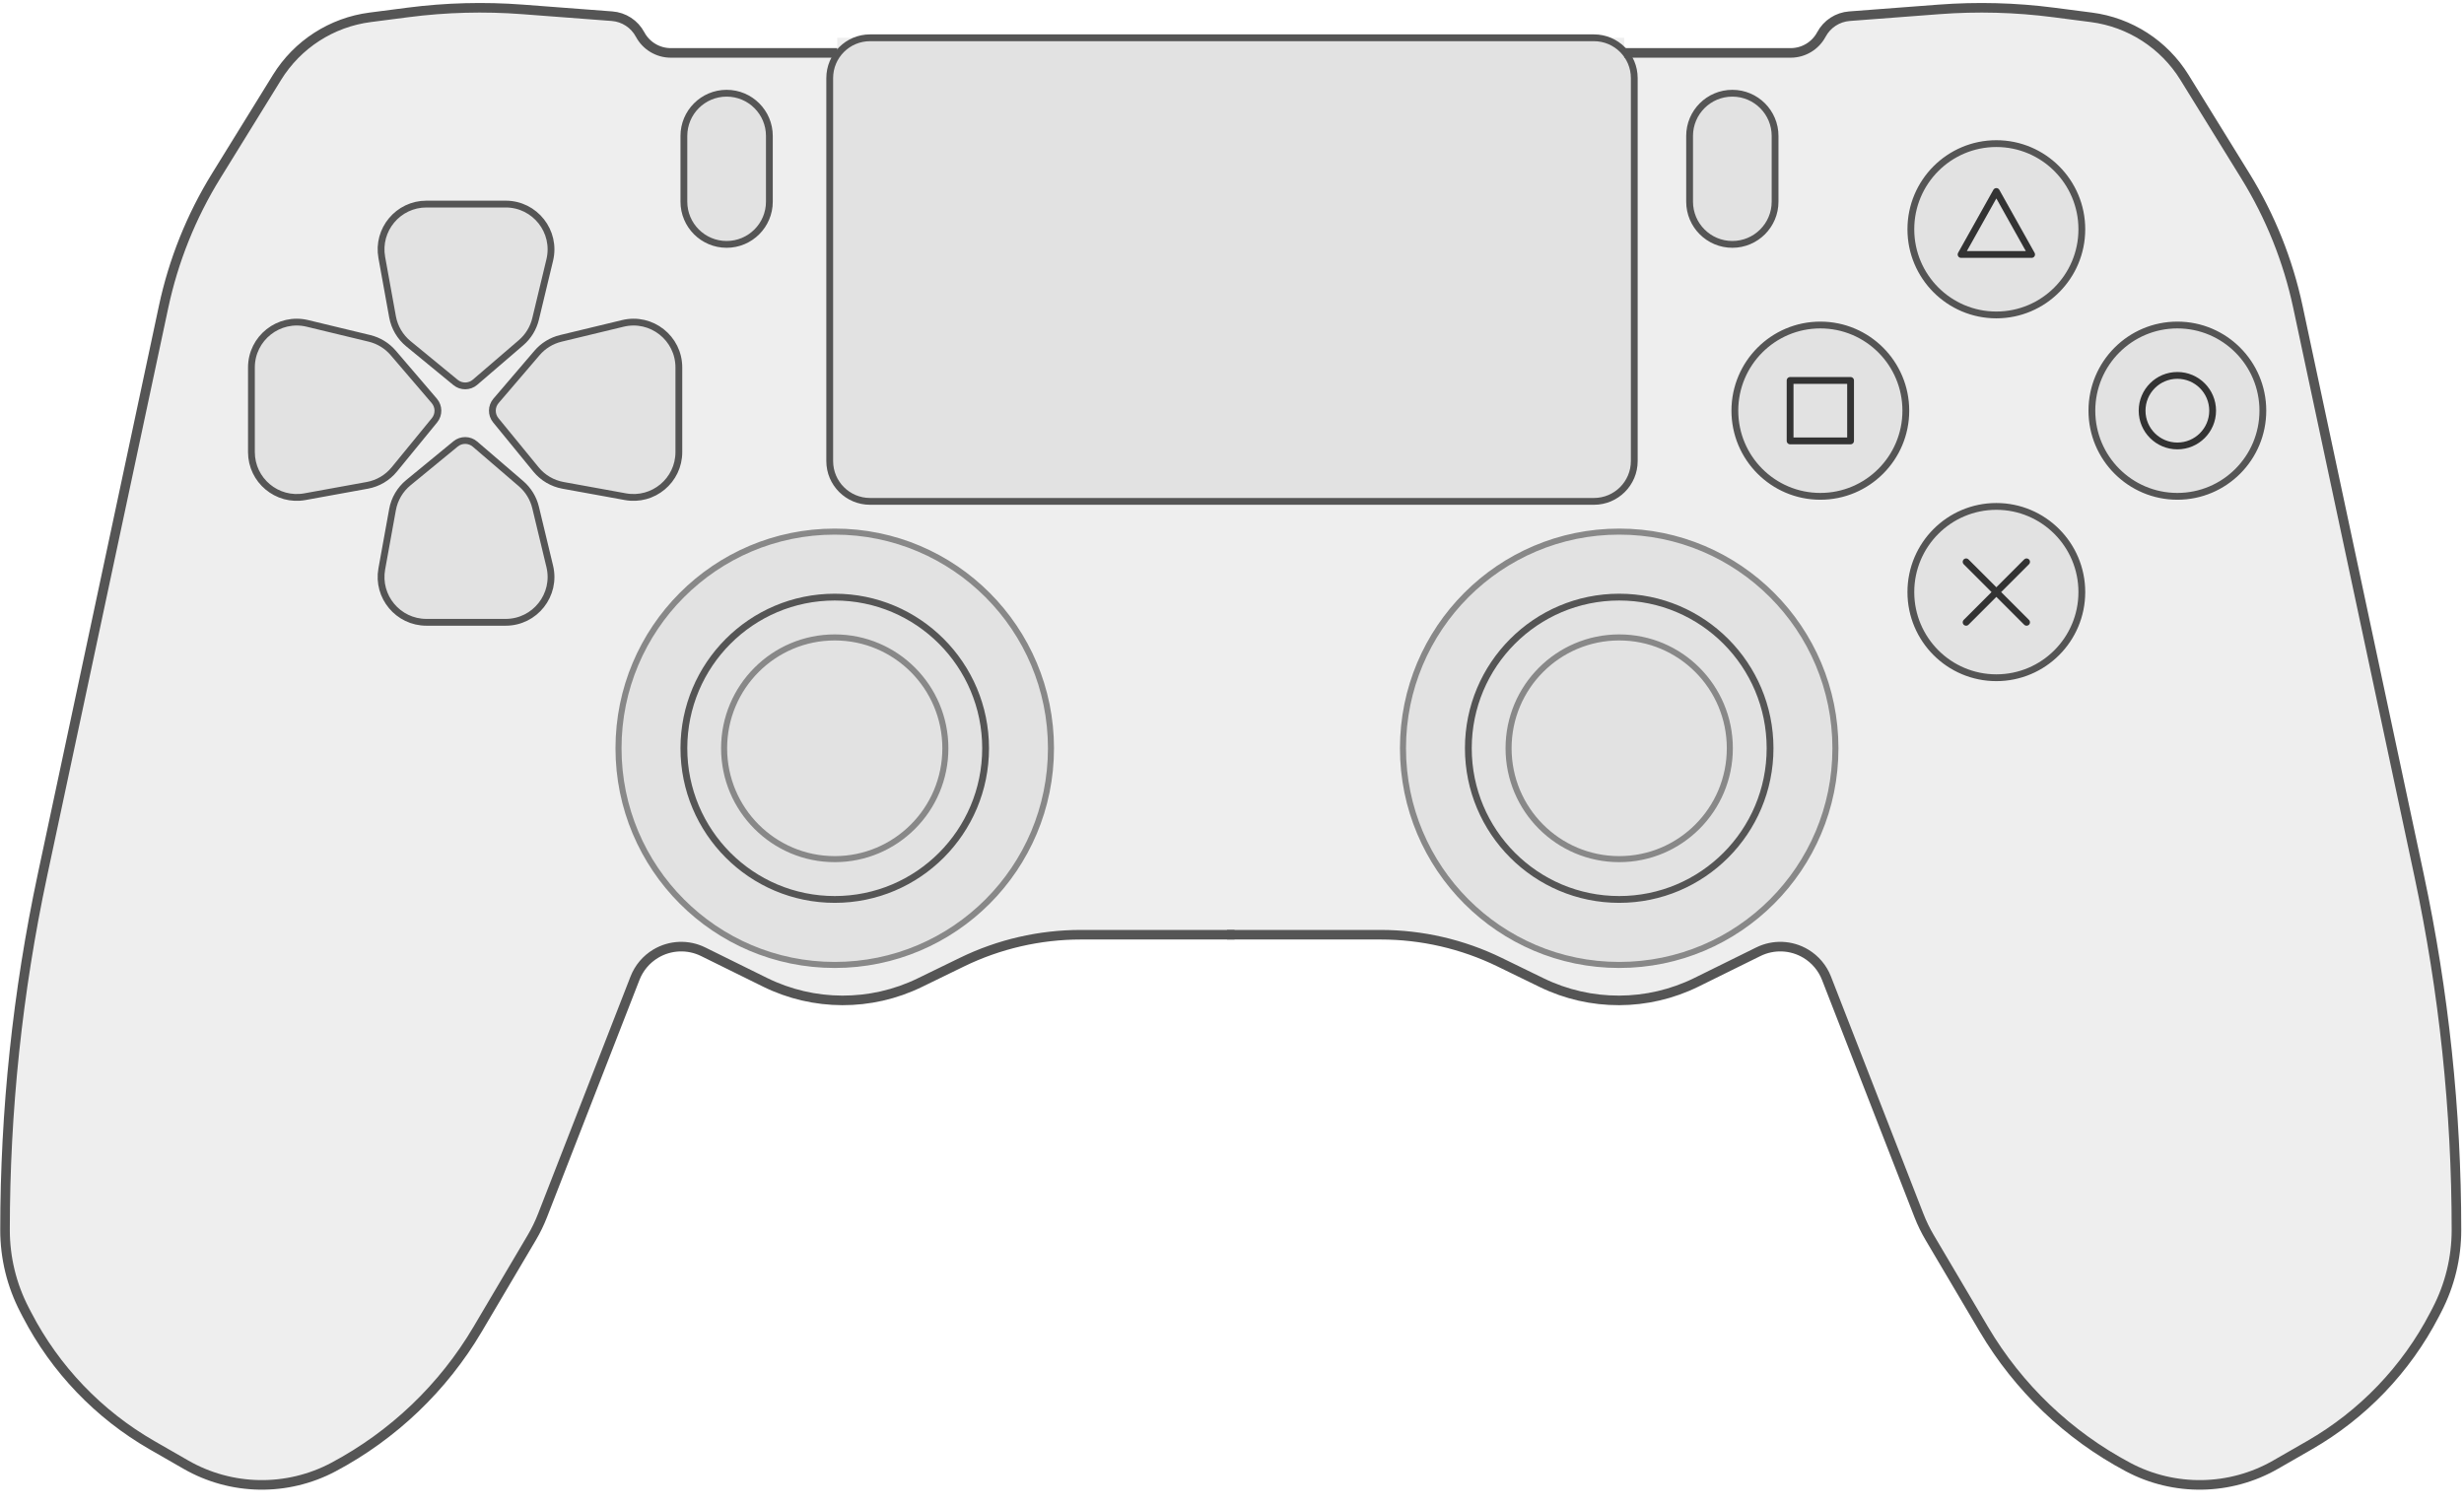
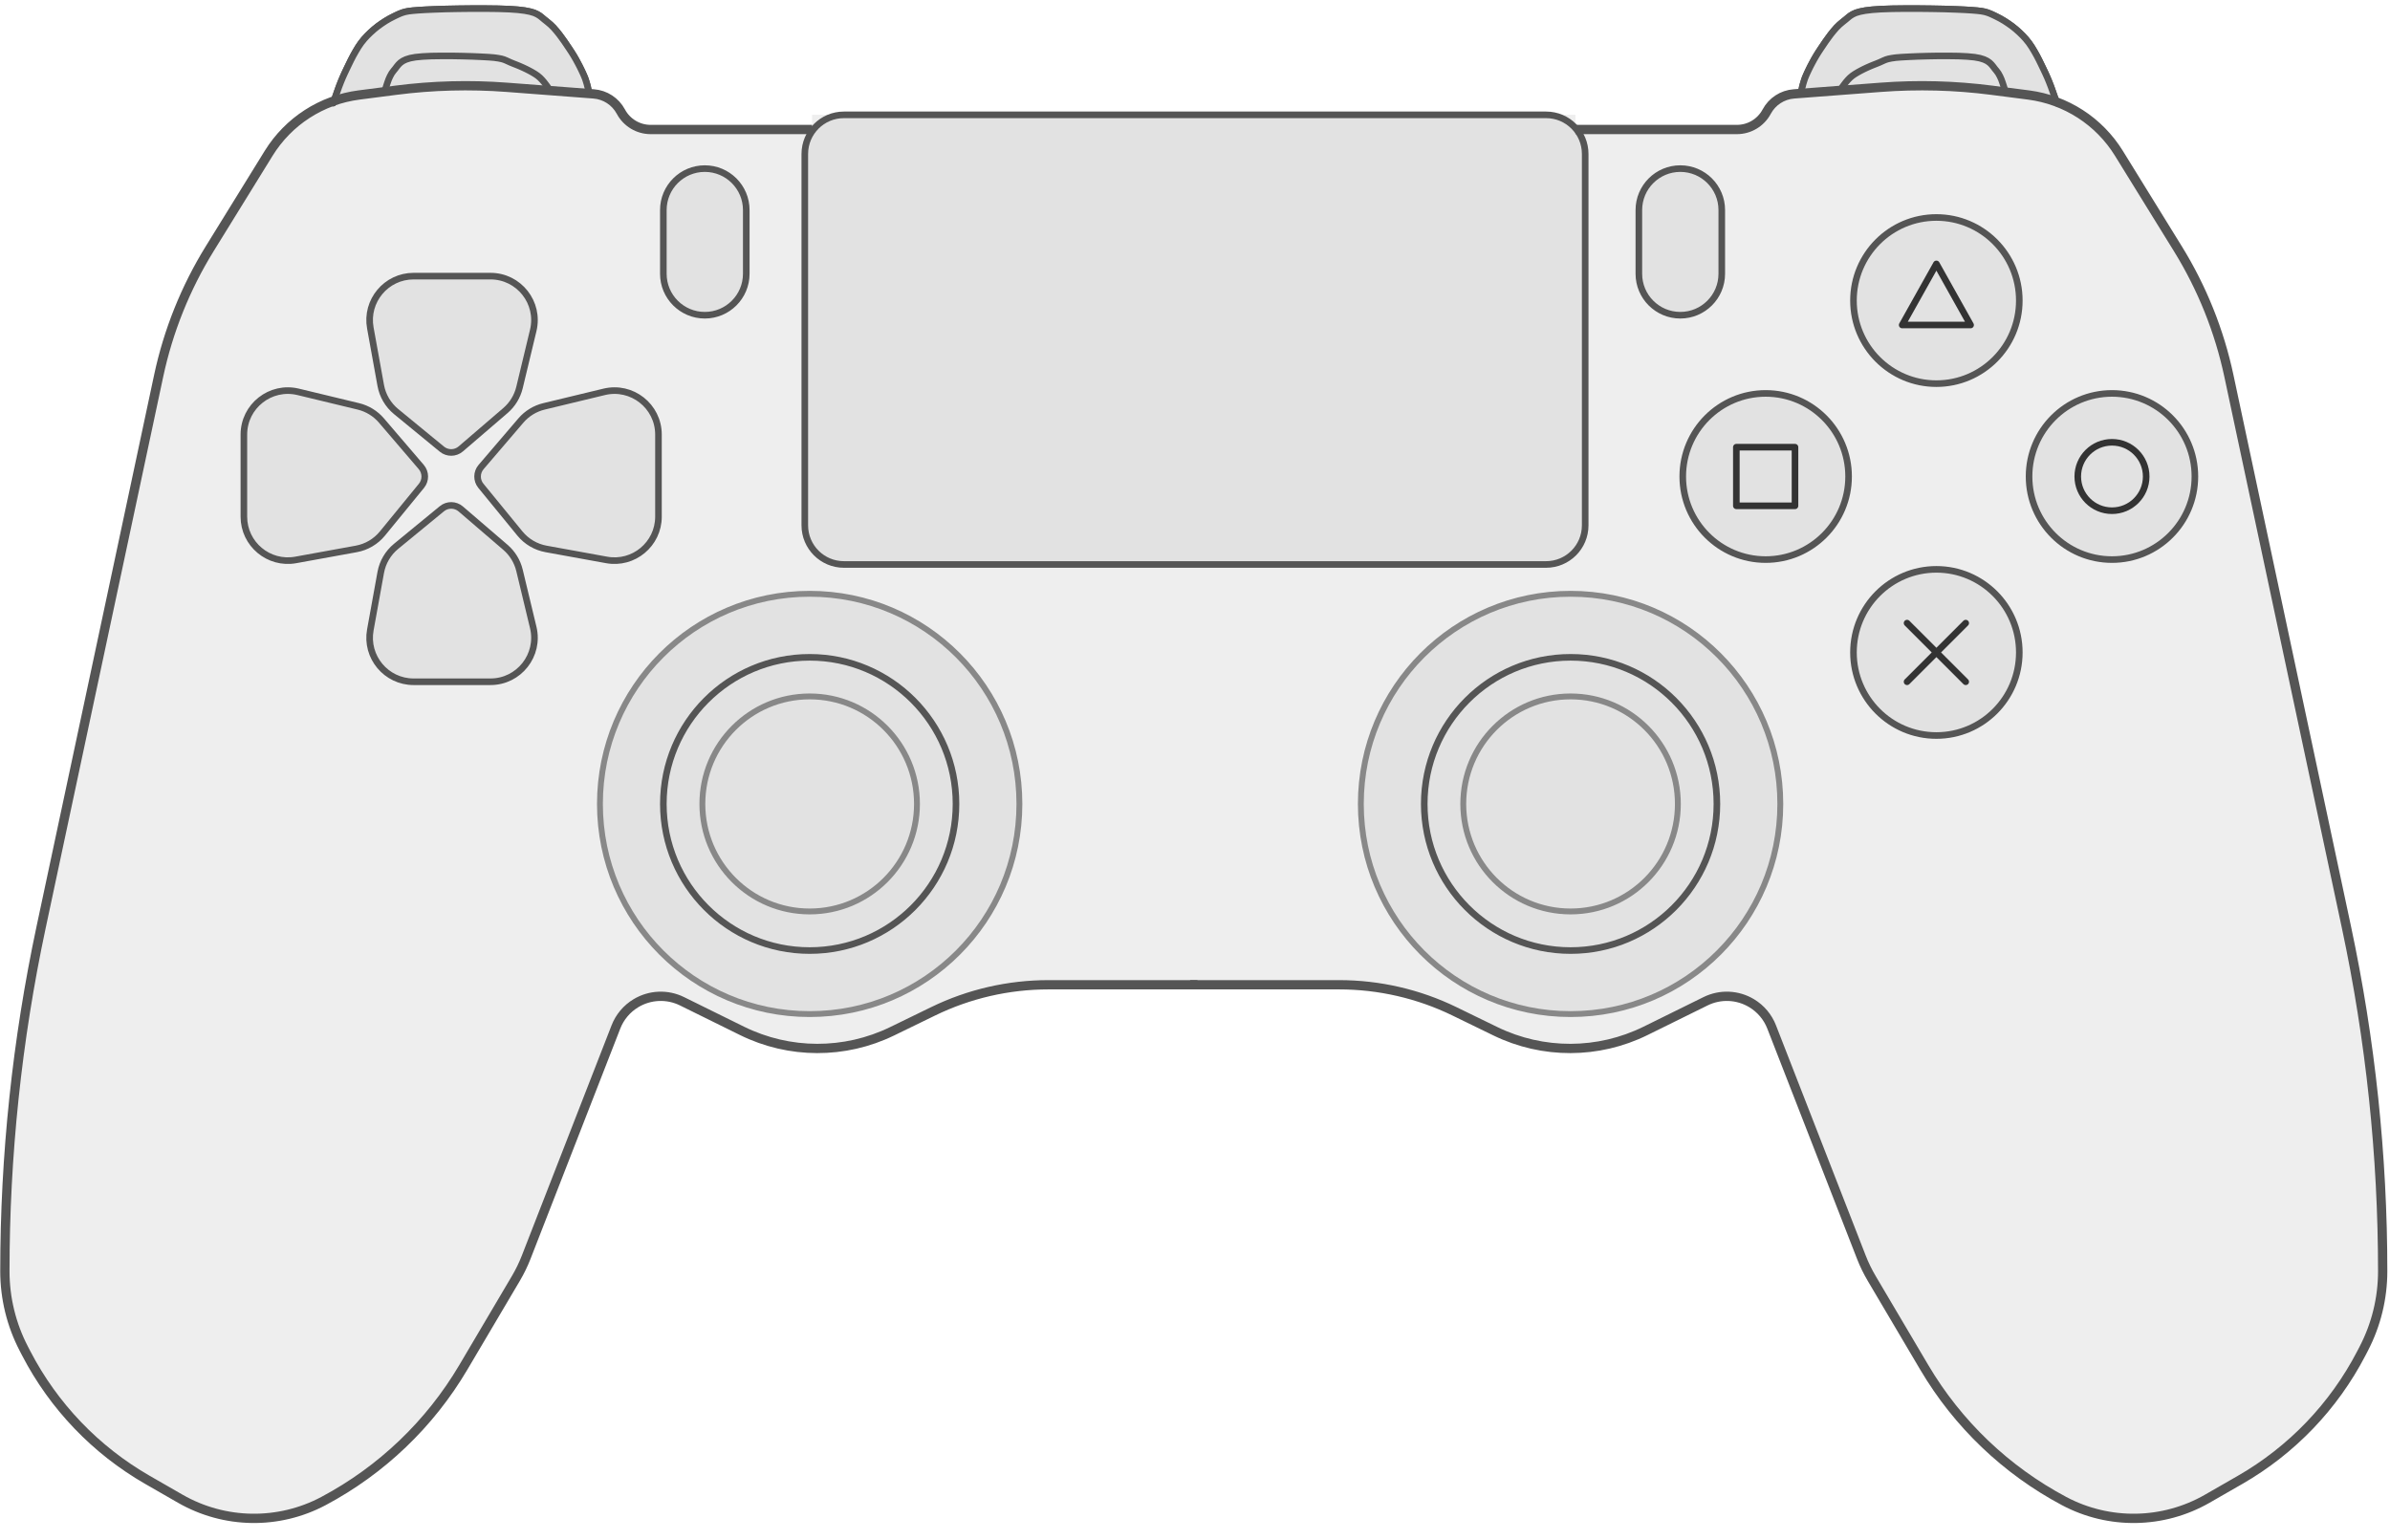
- <svg xmlns="http://www.w3.org/2000/svg" viewBox="0 0 489 299">
+ <svg xmlns="http://www.w3.org/2000/svg" viewBox="0 -16 489 315">
  <style>
/* preview only: platforms map these classes to theme tokens */
.ol{fill:none;stroke:#555;stroke-width:1.9;stroke-linejoin:round}
.body-fill{fill:#eee;stroke:none}
.key{fill:#e2e2e2;stroke:#555;stroke-width:1.35;stroke-linejoin:round}
.well{fill:#e2e2e2;stroke:#888;stroke-width:1.2}
.stick{fill:#e2e2e2;stroke:#555;stroke-width:1.35}
.cap{fill:#e2e2e2;stroke:#888;stroke-width:1.2}
.glyph{fill:none;stroke:#333;stroke-width:1.35;stroke-linecap:round;stroke-linejoin:round}
</style>
  <path class="body-fill" d="M166.16 10.5H133.129C130.579 10.5 128.235 9.096 127.033 6.846C125.919 4.762 123.817 3.392 121.46 3.213L103.697 1.864C96.126 1.29 88.517 1.491 80.987 2.464L73.454 3.438C65.812 4.426 59.023 8.807 54.973 15.362L42.9 34.905C37.955 42.908 34.425 51.704 32.463 60.905L8.425 173.663C3.487 196.823 0.998 220.439 0.998 244.12C0.998 249.626 2.322 255.051 4.858 259.938L5.364 260.914C10.984 271.743 19.595 280.731 30.175 286.809L36.88 290.661C45.913 295.85 56.978 296.033 66.177 291.145C78.047 284.838 87.946 275.377 94.784 263.804L105.542 245.598C106.367 244.202 107.078 242.741 107.666 241.229L126.02 194.13C126.811 192.101 128.252 190.391 130.119 189.269C132.989 187.543 136.54 187.396 139.544 188.877L151.818 194.933C161.495 199.706 172.836 199.737 182.538 195.015L190.915 190.937C198.266 187.359 206.335 185.5 214.512 185.5H244.999V7.5H166.16Z" />
  <path class="body-fill" d="M322.341 10.5H355.372C357.922 10.5 360.266 9.096 361.468 6.846C362.582 4.762 364.684 3.392 367.041 3.213L384.804 1.864C392.375 1.29 399.984 1.491 407.514 2.464L415.047 3.438C422.689 4.426 429.478 8.807 433.528 15.362L445.601 34.905C450.546 42.908 454.076 51.704 456.038 60.905L480.076 173.663C485.014 196.823 487.503 220.439 487.503 244.12C487.503 249.626 486.179 255.051 483.643 259.938L483.137 260.914C477.517 271.743 468.906 280.731 458.326 286.809L451.621 290.661C442.588 295.85 431.523 296.033 422.324 291.145C410.454 284.838 400.555 275.377 393.717 263.804L382.959 245.598C382.134 244.202 381.423 242.741 380.834 241.229L362.481 194.13C361.69 192.101 360.249 190.391 358.382 189.269C355.512 187.543 351.961 187.396 348.957 188.877L336.683 194.933C327.006 199.706 315.665 199.737 305.963 195.015L297.586 190.937C290.235 187.359 282.166 185.5 273.989 185.5H243.502V7.5H322.341Z" />
+   <path id="LeftTrigger" class="key" d="M67.69 4.88L68.18 5.09L68.41 4.42L68.69 3.63L69 2.74L69.34 1.79L69.71 0.83L70.1 -0.11L70.5 -1L70.91 -1.87L71.35 -2.78L71.8 -3.7L72.28 -4.63L72.79 -5.53L73.32 -6.41L73.89 -7.24L74.5 -8L75.15 -8.71L75.85 -9.39L76.58 -10.04L77.34 -10.65L78.13 -11.21L78.92 -11.73L79.71 -12.19L80.5 -12.6L81.2 -12.94L81.8 -13.21L82.35 -13.42L82.94 -13.59L83.62 -13.72L84.48 -13.82L85.59 -13.91L87 -14L88.87 -14.08L91.18 -14.16L93.78 -14.21L96.53 -14.24L99.28 -14.24L101.87 -14.21L104.16 -14.13L106 -14L107.38 -13.83L108.45 -13.62L109.27 -13.38L109.91 -13.09L110.43 -12.77L110.91 -12.39L111.41 -11.97L112 -11.5L112.64 -10.96L113.27 -10.34L113.86 -9.66L114.44 -8.94L114.99 -8.19L115.52 -7.45L116.02 -6.71L116.5 -6L116.96 -5.3L117.4 -4.59L117.82 -3.87L118.21 -3.15L118.58 -2.45L118.92 -1.76L119.23 -1.11L119.5 -0.5L119.74 0.09L119.93 0.68L120.1 1.25L120.24 1.79L120.35 2.29L120.45 2.74L120.53 3.11L120.56 3.14L120.33 3.13L119.64 3.07L118.95 3.02L118.26 2.97L117.57 2.92L116.88 2.87L116.2 2.81L115.51 2.76L114.82 2.71L114.13 2.66L113.44 2.6L112.75 2.55L112.06 2.5L111.37 2.45L110.69 2.39L110 2.34L109.31 2.29L108.62 2.24L107.93 2.19L107.24 2.13L106.55 2.08L105.87 2.03L105.18 1.98L104.49 1.92L103.8 1.87L103.11 1.82L102.42 1.77L101.73 1.73L101.04 1.69L100.35 1.66L99.66 1.63L98.97 1.61L98.28 1.59L97.59 1.57L96.9 1.56L96.21 1.55L95.52 1.55L94.83 1.55L94.14 1.55L93.45 1.56L92.76 1.57L92.07 1.59L91.38 1.61L90.69 1.64L90 1.67L89.31 1.7L88.62 1.74L87.93 1.79L87.24 1.83L86.55 1.89L85.87 1.94L85.18 2L84.49 2.07L83.8 2.14L83.12 2.21L82.43 2.29L81.74 2.37L81.06 2.46L80.37 2.54L79.69 2.63L79 2.72L78.32 2.81L77.63 2.9L76.95 2.99L76.26 3.08L75.58 3.16L74.89 3.25L74.21 3.34L73.52 3.43L72.83 3.53L72.14 3.64L71.46 3.78L70.78 3.93L70.1 4.1L69.44 4.29L68.78 4.5L68.13 4.72Z" />
+   <path id="LeftTriggerFill" class="key" d="M67.69 4.88L68.18 5.09L68.41 4.42L68.69 3.63L69 2.74L69.34 1.79L69.71 0.83L70.1 -0.11L70.5 -1L70.91 -1.87L71.35 -2.78L71.8 -3.7L72.28 -4.63L72.79 -5.53L73.32 -6.41L73.89 -7.24L74.5 -8L75.15 -8.71L75.85 -9.39L76.58 -10.04L77.34 -10.65L78.13 -11.21L78.92 -11.73L79.71 -12.19L80.5 -12.6L81.2 -12.94L81.8 -13.21L82.35 -13.42L82.94 -13.59L83.62 -13.72L84.48 -13.82L85.59 -13.91L87 -14L88.87 -14.08L91.18 -14.16L93.78 -14.21L96.53 -14.24L99.28 -14.24L101.87 -14.21L104.16 -14.13L106 -14L107.38 -13.83L108.45 -13.62L109.27 -13.38L109.91 -13.09L110.43 -12.77L110.91 -12.39L111.41 -11.97L112 -11.5L112.64 -10.96L113.27 -10.34L113.86 -9.66L114.44 -8.94L114.99 -8.19L115.52 -7.45L116.02 -6.71L116.5 -6L116.96 -5.3L117.4 -4.59L117.82 -3.87L118.21 -3.15L118.58 -2.45L118.92 -1.76L119.23 -1.11L119.5 -0.5L119.74 0.09L119.93 0.68L120.1 1.25L120.24 1.79L120.35 2.29L120.45 2.74L120.53 3.11L120.56 3.14L120.33 3.13L119.64 3.07L118.95 3.02L118.26 2.97L117.57 2.92L116.88 2.87L116.2 2.81L115.51 2.76L114.82 2.71L114.13 2.66L113.44 2.6L112.75 2.55L112.06 2.5L111.37 2.45L110.69 2.39L110 2.34L109.31 2.29L108.62 2.24L107.93 2.19L107.24 2.13L106.55 2.08L105.87 2.03L105.18 1.98L104.49 1.92L103.8 1.87L103.11 1.82L102.42 1.77L101.73 1.73L101.04 1.69L100.35 1.66L99.66 1.63L98.97 1.61L98.28 1.59L97.59 1.57L96.9 1.56L96.21 1.55L95.52 1.55L94.83 1.55L94.14 1.55L93.45 1.56L92.76 1.57L92.07 1.59L91.38 1.61L90.69 1.64L90 1.67L89.31 1.7L88.62 1.74L87.93 1.79L87.24 1.83L86.55 1.89L85.87 1.94L85.18 2L84.49 2.07L83.8 2.14L83.12 2.21L82.43 2.29L81.74 2.37L81.06 2.46L80.37 2.54L79.69 2.63L79 2.72L78.32 2.81L77.63 2.9L76.95 2.99L76.26 3.08L75.58 3.16L74.89 3.25L74.21 3.34L73.52 3.43L72.83 3.53L72.14 3.64L71.46 3.78L70.78 3.93L70.1 4.1L69.44 4.29L68.78 4.5L68.13 4.72Z" />
+   <path id="LeftBumper" class="key" d="M78.55 2.78L78.73 2.64L78.88 2.15L79.06 1.57L79.27 0.93L79.51 0.26L79.8 -0.39L80.13 -0.99L80.5 -1.5L80.87 -1.95L81.2 -2.39L81.54 -2.8L81.93 -3.18L82.43 -3.53L83.08 -3.84L83.92 -4.1L85 -4.3L86.44 -4.44L88.25 -4.53L90.3 -4.56L92.47 -4.56L94.65 -4.52L96.71 -4.46L98.53 -4.38L100 -4.3L101.1 -4.21L101.95 -4.09L102.61 -3.96L103.12 -3.81L103.56 -3.63L103.98 -3.44L104.44 -3.23L105 -3L105.64 -2.75L106.3 -2.48L106.98 -2.18L107.64 -1.87L108.29 -1.54L108.91 -1.2L109.49 -0.85L110 -0.5L110.47 -0.11L110.9 0.33L111.3 0.79L111.66 1.26L111.99 1.7L112.27 2.11L112.51 2.45L112.75 2.55L112.52 2.53L111.83 2.48L111.15 2.43L110.46 2.38L109.77 2.33L109.08 2.27L108.39 2.22L107.7 2.17L107.01 2.12L106.32 2.06L105.64 2.01L104.95 1.96L104.26 1.91L103.57 1.85L102.88 1.81L102.19 1.76L101.5 1.72L100.81 1.68L100.12 1.65L99.43 1.62L98.74 1.6L98.05 1.58L97.36 1.56L96.67 1.55L95.98 1.55L95.29 1.54L94.6 1.55L93.91 1.55L93.22 1.56L92.53 1.58L91.84 1.6L91.15 1.62L90.46 1.65L89.77 1.68L89.08 1.72L88.39 1.76L87.7 1.8L87.01 1.85L86.32 1.9L85.64 1.96L84.95 2.02L84.26 2.09L83.57 2.16L82.89 2.24L82.2 2.31L81.51 2.4L80.83 2.48L80.14 2.57L79.46 2.66L78.77 2.75Z" />
+   <path id="RightTrigger" class="key" d="M421.23 5.04L420.82 5.09L420.59 4.42L420.31 3.63L420 2.74L419.66 1.79L419.29 0.83L418.9 -0.11L418.5 -1L418.09 -1.87L417.65 -2.78L417.2 -3.7L416.72 -4.63L416.21 -5.53L415.68 -6.41L415.11 -7.24L414.5 -8L413.85 -8.71L413.15 -9.39L412.42 -10.04L411.66 -10.65L410.87 -11.21L410.08 -11.73L409.29 -12.19L408.5 -12.6L407.8 -12.94L407.2 -13.21L406.65 -13.42L406.06 -13.59L405.38 -13.72L404.52 -13.82L403.41 -13.91L402 -14L400.13 -14.08L397.82 -14.16L395.22 -14.21L392.47 -14.24L389.72 -14.24L387.13 -14.21L384.84 -14.13L383 -14L381.62 -13.83L380.55 -13.62L379.73 -13.38L379.09 -13.09L378.57 -12.77L378.09 -12.39L377.59 -11.97L377 -11.5L376.36 -10.96L375.73 -10.34L375.14 -9.66L374.56 -8.94L374.01 -8.19L373.48 -7.45L372.98 -6.71L372.5 -6L372.04 -5.3L371.6 -4.59L371.18 -3.87L370.79 -3.15L370.42 -2.45L370.08 -1.76L369.77 -1.11L369.5 -0.5L369.26 0.09L369.07 0.68L368.9 1.25L368.76 1.79L368.65 2.29L368.55 2.74L368.47 3.11L368.4 3.11L368.63 3.09L369.32 3.04L370.01 2.99L370.7 2.94L371.39 2.88L372.08 2.83L372.76 2.78L373.45 2.73L374.14 2.67L374.83 2.62L375.52 2.57L376.21 2.52L376.9 2.46L377.59 2.41L378.27 2.36L378.96 2.31L379.65 2.26L380.34 2.2L381.03 2.15L381.72 2.1L382.41 2.05L383.09 1.99L383.78 1.94L384.47 1.89L385.16 1.84L385.85 1.79L386.54 1.75L387.23 1.71L387.92 1.67L388.61 1.64L389.3 1.61L389.99 1.59L390.68 1.57L391.37 1.56L392.06 1.55L392.75 1.55L393.44 1.55L394.13 1.55L394.82 1.56L395.51 1.57L396.2 1.58L396.89 1.6L397.58 1.63L398.27 1.66L398.96 1.69L399.65 1.73L400.34 1.77L401.03 1.82L401.72 1.87L402.41 1.92L403.09 1.98L403.78 2.05L404.47 2.11L405.16 2.18L405.84 2.26L406.53 2.34L407.22 2.43L407.9 2.51L408.59 2.6L409.27 2.69L409.96 2.78L410.64 2.87L411.33 2.96L412.01 3.05L412.7 3.13L413.38 3.22L414.06 3.31L414.75 3.4L415.44 3.49L416.13 3.6L416.82 3.73L417.5 3.88L418.17 4.04L418.84 4.22L419.5 4.42L420.16 4.64L420.81 4.88Z" />
+   <path id="RightTriggerFill" class="key" d="M421.23 5.04L420.82 5.09L420.59 4.42L420.31 3.63L420 2.74L419.66 1.79L419.29 0.83L418.9 -0.11L418.5 -1L418.09 -1.87L417.65 -2.78L417.2 -3.7L416.72 -4.63L416.21 -5.53L415.68 -6.41L415.11 -7.24L414.5 -8L413.85 -8.71L413.15 -9.39L412.42 -10.04L411.66 -10.65L410.87 -11.21L410.08 -11.73L409.29 -12.19L408.5 -12.6L407.8 -12.94L407.2 -13.21L406.65 -13.42L406.06 -13.59L405.38 -13.72L404.52 -13.82L403.41 -13.91L402 -14L400.13 -14.08L397.82 -14.16L395.22 -14.21L392.47 -14.24L389.72 -14.24L387.13 -14.21L384.84 -14.13L383 -14L381.62 -13.83L380.55 -13.62L379.73 -13.38L379.09 -13.09L378.57 -12.77L378.09 -12.39L377.59 -11.97L377 -11.5L376.36 -10.96L375.73 -10.34L375.14 -9.66L374.56 -8.94L374.01 -8.19L373.48 -7.45L372.98 -6.71L372.5 -6L372.04 -5.3L371.6 -4.59L371.18 -3.87L370.79 -3.15L370.42 -2.45L370.08 -1.76L369.77 -1.11L369.5 -0.5L369.26 0.09L369.07 0.68L368.9 1.25L368.76 1.79L368.65 2.29L368.55 2.74L368.47 3.11L368.4 3.11L368.63 3.09L369.32 3.04L370.01 2.99L370.7 2.94L371.39 2.88L372.08 2.83L372.76 2.78L373.45 2.73L374.14 2.67L374.83 2.62L375.52 2.57L376.21 2.52L376.9 2.46L377.59 2.41L378.27 2.36L378.96 2.31L379.65 2.26L380.34 2.2L381.03 2.15L381.72 2.1L382.41 2.05L383.09 1.99L383.78 1.94L384.47 1.89L385.16 1.84L385.85 1.79L386.54 1.75L387.23 1.71L387.92 1.67L388.61 1.64L389.3 1.61L389.99 1.59L390.68 1.57L391.37 1.56L392.06 1.55L392.75 1.55L393.44 1.55L394.13 1.55L394.82 1.56L395.51 1.57L396.2 1.58L396.89 1.6L397.58 1.63L398.27 1.66L398.96 1.69L399.65 1.73L400.34 1.77L401.03 1.82L401.72 1.87L402.41 1.92L403.09 1.98L403.78 2.05L404.47 2.11L405.16 2.18L405.84 2.26L406.53 2.34L407.22 2.43L407.9 2.51L408.59 2.6L409.27 2.69L409.96 2.78L410.64 2.87L411.33 2.96L412.01 3.05L412.7 3.13L413.38 3.22L414.06 3.31L414.75 3.4L415.44 3.49L416.13 3.6L416.82 3.73L417.5 3.88L418.17 4.04L418.84 4.22L419.5 4.42L420.16 4.64L420.81 4.88Z" />
+   <path id="RightBumper" class="key" d="M410.41 2.84L410.27 2.64L410.12 2.15L409.94 1.57L409.73 0.93L409.49 0.26L409.2 -0.39L408.87 -0.99L408.5 -1.5L408.13 -1.95L407.8 -2.39L407.46 -2.8L407.07 -3.18L406.57 -3.53L405.92 -3.84L405.08 -4.1L404 -4.3L402.56 -4.44L400.75 -4.53L398.7 -4.56L396.53 -4.56L394.35 -4.52L392.29 -4.46L390.47 -4.38L389 -4.3L387.9 -4.21L387.05 -4.09L386.39 -3.96L385.88 -3.81L385.44 -3.63L385.02 -3.44L384.56 -3.23L384 -3L383.36 -2.75L382.7 -2.48L382.02 -2.18L381.36 -1.87L380.71 -1.54L380.09 -1.2L379.51 -0.85L379 -0.5L378.53 -0.11L378.1 0.33L377.7 0.79L377.34 1.26L377.01 1.7L376.73 2.11L376.49 2.45L376.21 2.52L376.44 2.5L377.13 2.45L377.81 2.39L378.5 2.34L379.19 2.29L379.88 2.24L380.57 2.19L381.26 2.13L381.95 2.08L382.64 2.03L383.32 1.98L384.01 1.92L384.7 1.87L385.39 1.82L386.08 1.77L386.77 1.73L387.46 1.69L388.15 1.66L388.84 1.63L389.53 1.61L390.22 1.59L390.91 1.57L391.6 1.56L392.29 1.55L392.98 1.55L393.67 1.55L394.36 1.55L395.05 1.56L395.74 1.57L396.43 1.59L397.12 1.61L397.81 1.64L398.5 1.67L399.19 1.7L399.88 1.74L400.57 1.79L401.26 1.83L401.95 1.89L402.64 1.94L403.32 2L404.01 2.07L404.7 2.14L405.39 2.21L406.07 2.29L406.76 2.37L407.44 2.46L408.13 2.54L408.81 2.63L409.5 2.72L410.18 2.81Z" />
  <rect class="key" fill="none" x="164.665" y="7.5" width="159.669" height="92" rx="8" />
  <path id="View" class="key" d="M135.722 26.983C135.722 22.298 139.52 18.5 144.205 18.5C148.89 18.5 152.688 22.298 152.688 26.983V40.017C152.688 44.702 148.89 48.5 144.205 48.5C139.52 48.5 135.722 44.702 135.722 40.017V26.983Z" />
  <path id="Menu" class="key" d="M335.314 26.983C335.314 22.298 339.112 18.5 343.797 18.5C348.482 18.5 352.279 22.298 352.279 26.983V40.017C352.279 44.702 348.482 48.5 343.797 48.5C339.112 48.5 335.314 44.702 335.314 40.017V26.983Z" />
  <path id="DPadUp" class="key" d="M75.77 51.105C74.769 45.581 79.013 40.5 84.626 40.5H100.351C106.173 40.5 110.463 45.943 109.102 51.604L106.293 63.287C105.851 65.126 104.841 66.779 103.407 68.011L94.27 75.859C93.165 76.808 91.537 76.826 90.412 75.902L81.046 68.213C79.396 66.859 78.281 64.962 77.9 62.862L75.77 51.105Z" />
  <path id="DPadDown" class="key" d="M75.77 112.896C74.769 118.418 79.013 123.5 84.626 123.5H100.351C106.173 123.5 110.463 118.057 109.102 112.396L106.293 100.713C105.851 98.874 104.841 97.221 103.407 95.989L94.27 88.141C93.165 87.192 91.537 87.174 90.412 88.098L81.046 95.787C79.396 97.141 78.281 99.038 77.9 101.138L75.77 112.896Z" />
  <path id="DPadLeft" class="key" d="M60.508 98.571C54.983 99.576 49.898 95.331 49.898 89.716V72.929C49.898 67.105 55.346 62.814 61.008 64.18L73.32 67.15C75.161 67.594 76.815 68.607 78.046 70.046L86.188 79.557C87.133 80.661 87.151 82.283 86.231 83.407L78.249 93.163C76.895 94.818 74.997 95.937 72.893 96.32L60.508 98.571Z" />
  <path id="DPadRight" class="key" d="M124.115 98.571C129.639 99.576 134.724 95.331 134.724 89.716V72.929C134.724 67.105 129.276 62.814 123.614 64.18L111.303 67.15C109.462 67.594 107.807 68.607 106.576 70.046L98.435 79.557C97.49 80.661 97.472 82.283 98.392 83.407L106.373 93.163C107.727 94.818 109.626 95.937 111.729 96.32L124.115 98.571Z" />
  <ellipse id="Y" class="key" cx="396.19" cy="45.5" rx="16.965" ry="17" />
  <ellipse id="X" class="key" cx="361.261" cy="81.5" rx="16.965" ry="17" />
  <ellipse id="B" class="key" cx="432.116" cy="81.5" rx="16.965" ry="17" />
  <ellipse id="A" class="key" cx="396.19" cy="117.5" rx="16.965" ry="17" />
  <ellipse class="well" cx="165.661" cy="148.5" rx="42.912" ry="43" />
  <ellipse class="well" cx="321.343" cy="148.5" rx="42.912" ry="43" />
  <g id="LeftThumbstick" data-travel="10">
    <ellipse class="stick" cx="165.661" cy="148.5" rx="29.939" ry="30" />
    <ellipse id="LeftThumbstickClick" class="cap" cx="165.661" cy="148.5" rx="21.955" ry="22" />
  </g>
  <g id="RightThumbstick" data-travel="10">
    <ellipse class="stick" cx="321.343" cy="148.5" rx="29.939" ry="30" />
    <ellipse id="RightThumbstickClick" class="cap" cx="321.343" cy="148.5" rx="21.955" ry="22" />
  </g>
  <path class="glyph" data-for="A" d="M390.19 111.5L402.19 123.5M402.19 111.5L390.19 123.5" />
  <path class="glyph" data-for="B" d="M439.116 81.5A7 7 0 1 1 425.116 81.5A7 7 0 1 1 439.116 81.5Z" />
  <path class="glyph" data-for="X" d="M355.261 75.5H367.261V87.5H355.261Z" />
  <path class="glyph" data-for="Y" d="M396.19 38.0L403.19 50.5H389.19Z" />
  <path class="ol" d="M166.16 10.5H133.129C130.579 10.5 128.235 9.096 127.033 6.846C125.919 4.762 123.817 3.392 121.46 3.213L103.697 1.864C96.126 1.29 88.517 1.491 80.987 2.464L73.454 3.438C65.812 4.426 59.023 8.807 54.973 15.362L42.9 34.905C37.955 42.908 34.425 51.704 32.463 60.905L8.425 173.663C3.487 196.823 0.998 220.439 0.998 244.12C0.998 249.626 2.322 255.051 4.858 259.938L5.364 260.914C10.984 271.743 19.595 280.731 30.175 286.809L36.88 290.661C45.913 295.85 56.978 296.033 66.177 291.145C78.047 284.838 87.946 275.377 94.784 263.804L105.542 245.598C106.367 244.202 107.078 242.741 107.666 241.229L126.02 194.13C126.811 192.101 128.252 190.391 130.119 189.269C132.989 187.543 136.54 187.396 139.544 188.877L151.818 194.933C161.495 199.706 172.836 199.737 182.538 195.015L190.915 190.937C198.266 187.359 206.335 185.5 214.512 185.5H244.999" />
  <path class="ol" d="M322.341 10.5H355.372C357.922 10.5 360.266 9.096 361.468 6.846C362.582 4.762 364.684 3.392 367.041 3.213L384.804 1.864C392.375 1.29 399.984 1.491 407.514 2.464L415.047 3.438C422.689 4.426 429.478 8.807 433.528 15.362L445.601 34.905C450.546 42.908 454.076 51.704 456.038 60.905L480.076 173.663C485.014 196.823 487.503 220.439 487.503 244.12C487.503 249.626 486.179 255.051 483.643 259.938L483.137 260.914C477.517 271.743 468.906 280.731 458.326 286.809L451.621 290.661C442.588 295.85 431.523 296.033 422.324 291.145C410.454 284.838 400.555 275.377 393.717 263.804L382.959 245.598C382.134 244.202 381.423 242.741 380.834 241.229L362.481 194.13C361.69 192.101 360.249 190.391 358.382 189.269C355.512 187.543 351.961 187.396 348.957 188.877L336.683 194.933C327.006 199.706 315.665 199.737 305.963 195.015L297.586 190.937C290.235 187.359 282.166 185.5 273.989 185.5H243.502" />
</svg>
